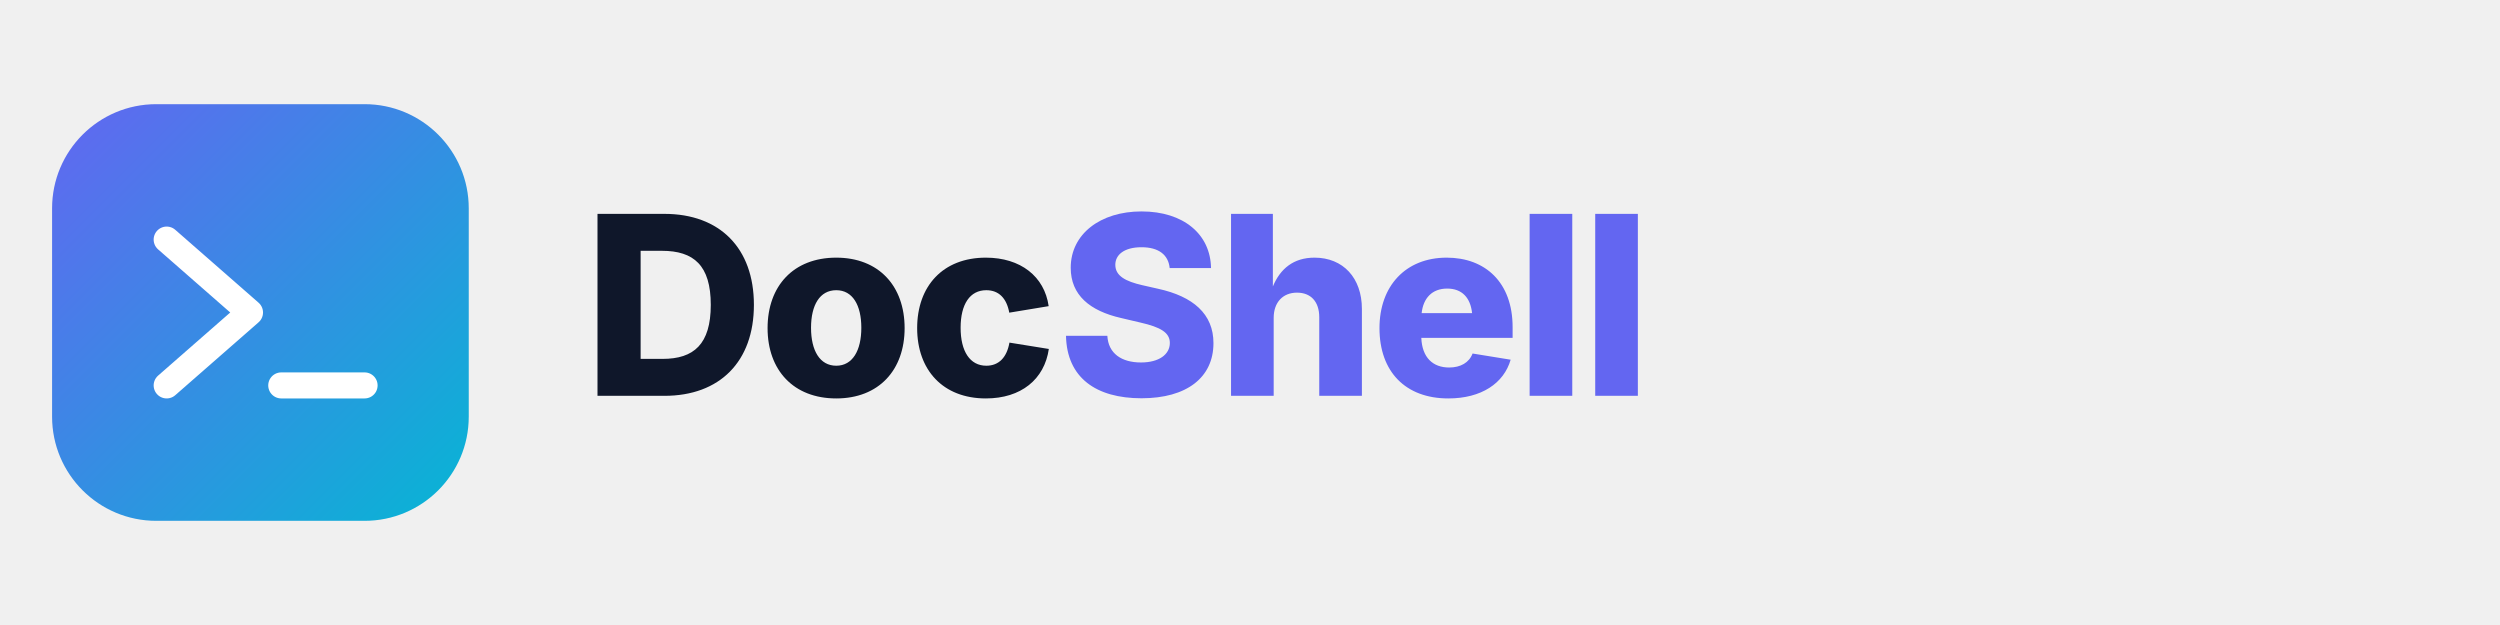
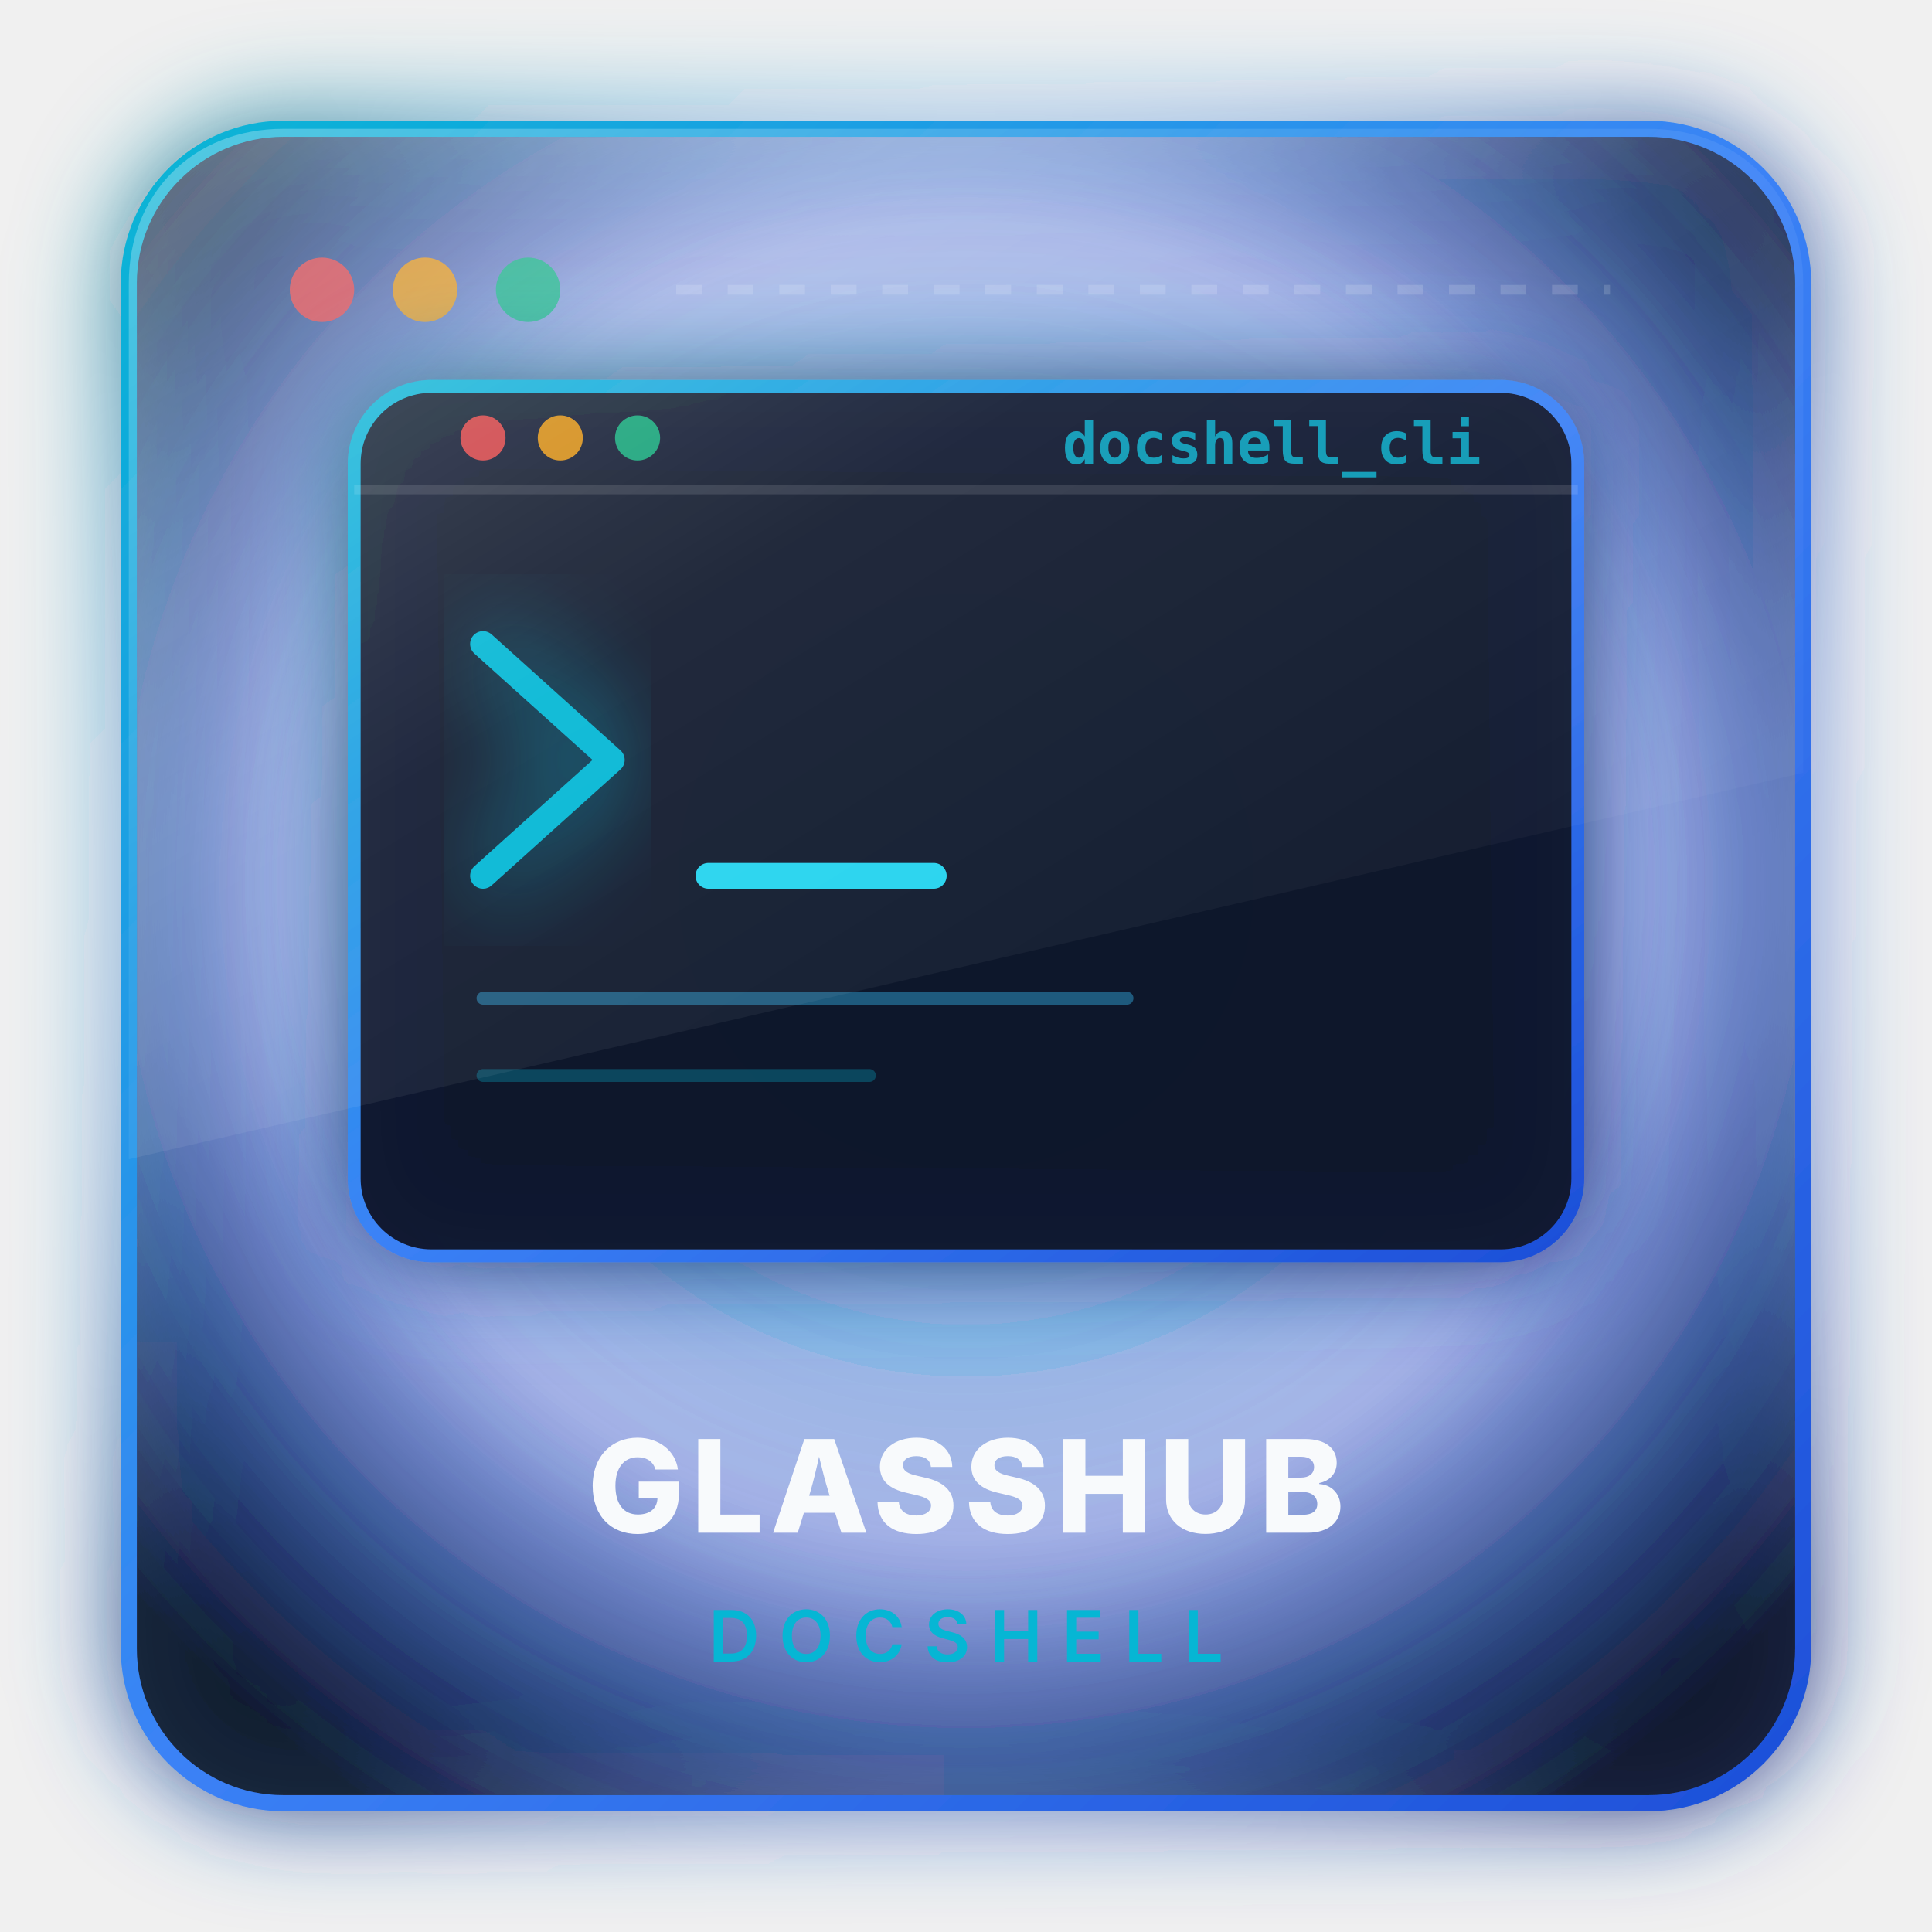
- <svg xmlns="http://www.w3.org/2000/svg" viewBox="0 0 240 60" width="240" height="60">
+ <svg xmlns="http://www.w3.org/2000/svg" width="300" height="300" viewBox="0 0 300 300" fill="none">
  <defs>
-     <linearGradient id="logoGrad" x1="0%" y1="0%" x2="100%" y2="100%">
-       <stop offset="0%" stop-color="#6366f1" />
-       <stop offset="100%" stop-color="#06b6d4" />
+     <linearGradient id="logoBorderGrad" x1="0%" y1="0%" x2="100%" y2="100%">
+       <stop offset="0%" stop-color="#06B6D4" />
+       <stop offset="50%" stop-color="#3B82F6" />
+       <stop offset="100%" stop-color="#1D4ED8" />
    </linearGradient>
+     <radialGradient id="cosmicCore" cx="50%" cy="45%" r="65%">
+       <stop offset="0%" stop-color="#06B6D4" stop-opacity="0.35" />
+       <stop offset="60%" stop-color="#1D4ED8" stop-opacity="0.2" />
+       <stop offset="100%" stop-color="#0F172A" stop-opacity="0.9" />
+     </radialGradient>
+     <linearGradient id="logoGlassShine" x1="0%" y1="0%" x2="100%" y2="100%">
+       <stop offset="0%" stop-color="#FFFFFF" stop-opacity="0.3" />
+       <stop offset="40%" stop-color="#FFFFFF" stop-opacity="0.08" />
+       <stop offset="100%" stop-color="#FFFFFF" stop-opacity="0" />
+     </linearGradient>
+     <filter id="logoGlow" x="-30%" y="-30%" width="160%" height="160%">
+       <feGaussianBlur stdDeviation="8" result="blur" />
+       <feMerge>
+         <feMergeNode in="blur" />
+         <feMergeNode in="SourceGraphic" />
+       </feMerge>
+     </filter>
  </defs>
-   <rect x="5" y="10" width="40" height="40" rx="10" fill="url(#logoGrad)" />
-   <path d="M 16 23 L 24 30 L 16 37" fill="none" stroke="#ffffff" stroke-width="2.5" stroke-linecap="round" stroke-linejoin="round" />
-   <line x1="27" y1="37" x2="35" y2="37" stroke="#ffffff" stroke-width="2.5" stroke-linecap="round" />
-   <text x="56" y="38" fill="#0f172a" font-family="system-ui, -apple-system, sans-serif" font-size="24" font-weight="800" letter-spacing="-0.5">Doc<tspan fill="#6366f1">Shell</tspan>
-   </text>
+   <style>
+     .logo-window { fill: url(#cosmicCore); stroke: url(#logoBorderGrad); stroke-width: 2.5; rx: 24; }
+     .logo-shine { fill: url(#logoGlassShine); rx: 22; }
+     .logo-text { font-family: 'Outfit', 'Inter', system-ui, sans-serif; font-weight: 800; fill: #F8FAFC; letter-spacing: 1px; }
+     .logo-subtext { font-family: 'Inter', system-ui, sans-serif; font-weight: 600; fill: #06B6D4; letter-spacing: 3px; }
+     
+     @keyframes cursorBlink {
+       0%, 100% { opacity: 1; }
+       50% { opacity: 0.15; }
+     }
+     .cursor-blink { animation: cursorBlink 1.1s ease-in-out infinite; }
+   </style>
+   <rect x="20" y="20" width="260" height="260" rx="24" class="logo-window" filter="url(#logoGlow)" />
+   <circle cx="50" cy="45" r="5" fill="#EF4444" opacity="0.8" />
+   <circle cx="66" cy="45" r="5" fill="#F59E0B" opacity="0.8" />
+   <circle cx="82" cy="45" r="5" fill="#10B981" opacity="0.8" />
+   <line x1="105" y1="45" x2="250" y2="45" stroke="rgba(255,255,255,0.15)" stroke-width="1.5" stroke-dasharray="4 4" />
+   <rect x="55" y="60" width="190" height="135" rx="12" fill="rgba(15, 23, 42, 0.95)" stroke="url(#logoBorderGrad)" stroke-width="2" filter="url(#logoGlow)" />
+   <line x1="55" y1="76" x2="245" y2="76" stroke="rgba(255,255,255,0.12)" stroke-width="1.5" />
+   <circle cx="75" cy="68" r="3.5" fill="#EF4444" opacity="0.85" />
+   <circle cx="87" cy="68" r="3.5" fill="#F59E0B" opacity="0.85" />
+   <circle cx="99" cy="68" r="3.5" fill="#10B981" opacity="0.85" />
+   <text x="230" y="72" text-anchor="end" font-family="monospace" font-size="9" font-weight="700" fill="#06B6D4" opacity="0.8">docshell_cli</text>
+   <path d="M75 100 L95 118 L75 136" stroke="#06B6D4" stroke-width="4" stroke-linecap="round" stroke-linejoin="round" fill="none" filter="url(#logoGlow)" />
+   <line x1="110" y1="136" x2="145" y2="136" stroke="#22D3EE" stroke-width="4" stroke-linecap="round" class="cursor-blink" />
+   <line x1="75" y1="155" x2="175" y2="155" stroke="#38BDF8" stroke-width="2" stroke-linecap="round" opacity="0.4" />
+   <line x1="75" y1="167" x2="135" y2="167" stroke="#06B6D4" stroke-width="2" stroke-linecap="round" opacity="0.3" />
+   <path d="M20 44 C20 30 30 20 44 20 H256 C270 20 280 30 280 44 V120 L20 180 Z" class="logo-shine" />
+   <text x="150" y="238" text-anchor="middle" class="logo-text" font-size="20">GLASSHUB</text>
+   <text x="150" y="258" text-anchor="middle" class="logo-subtext" font-size="11">DOCSHELL</text>
</svg>
